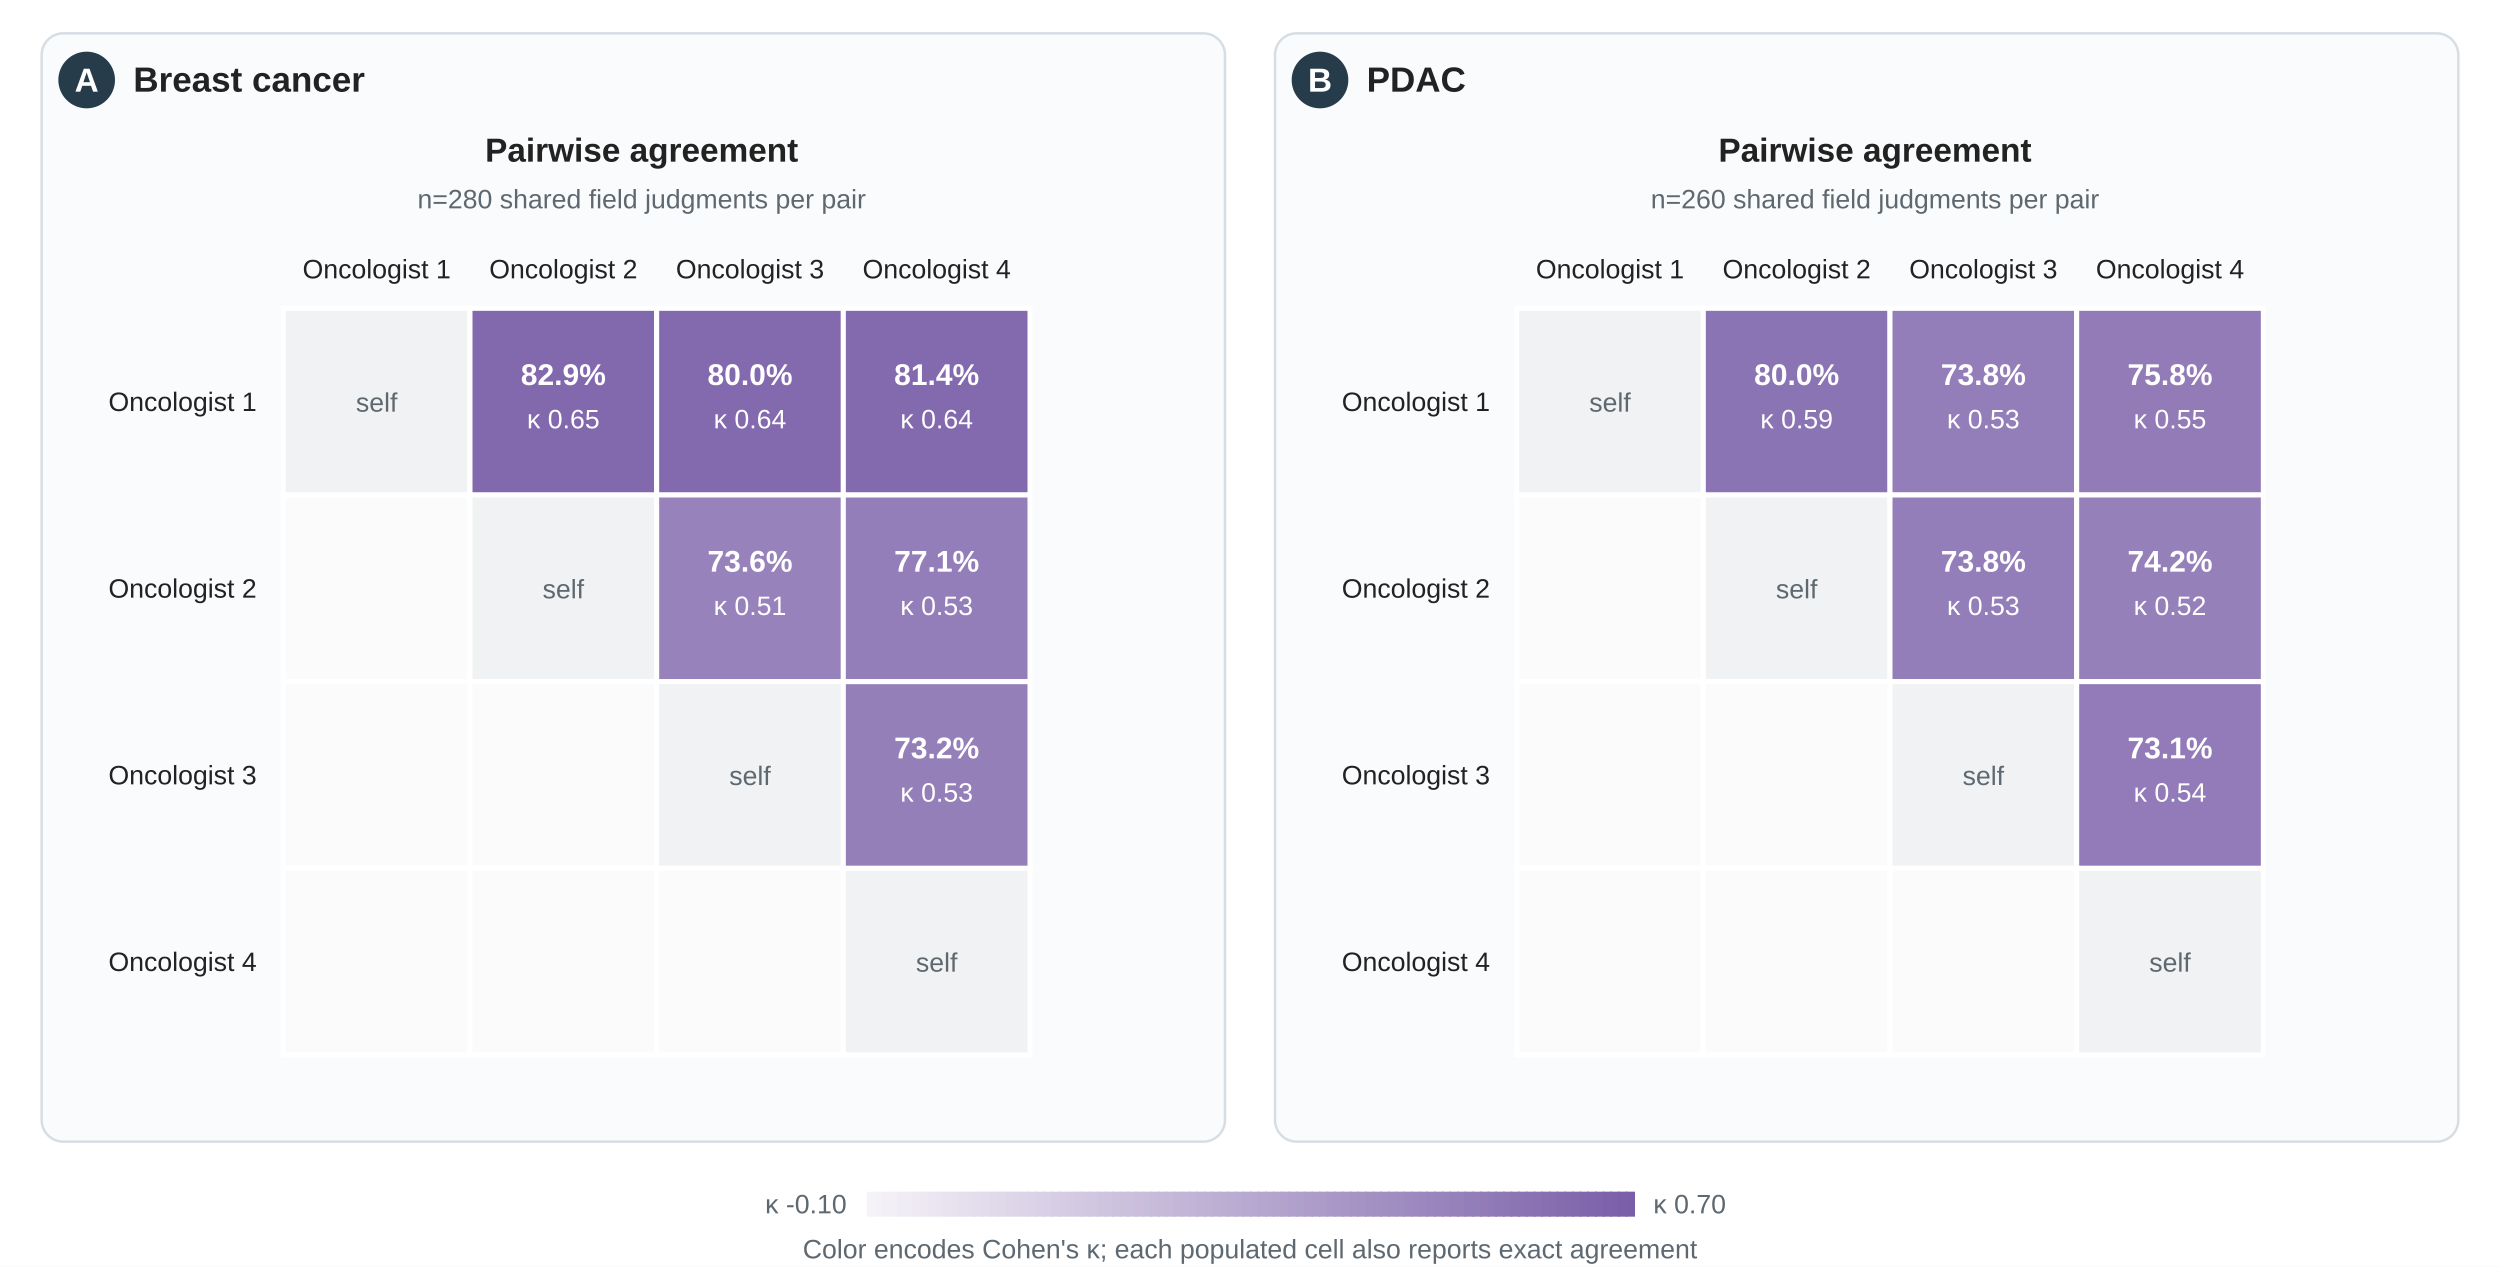
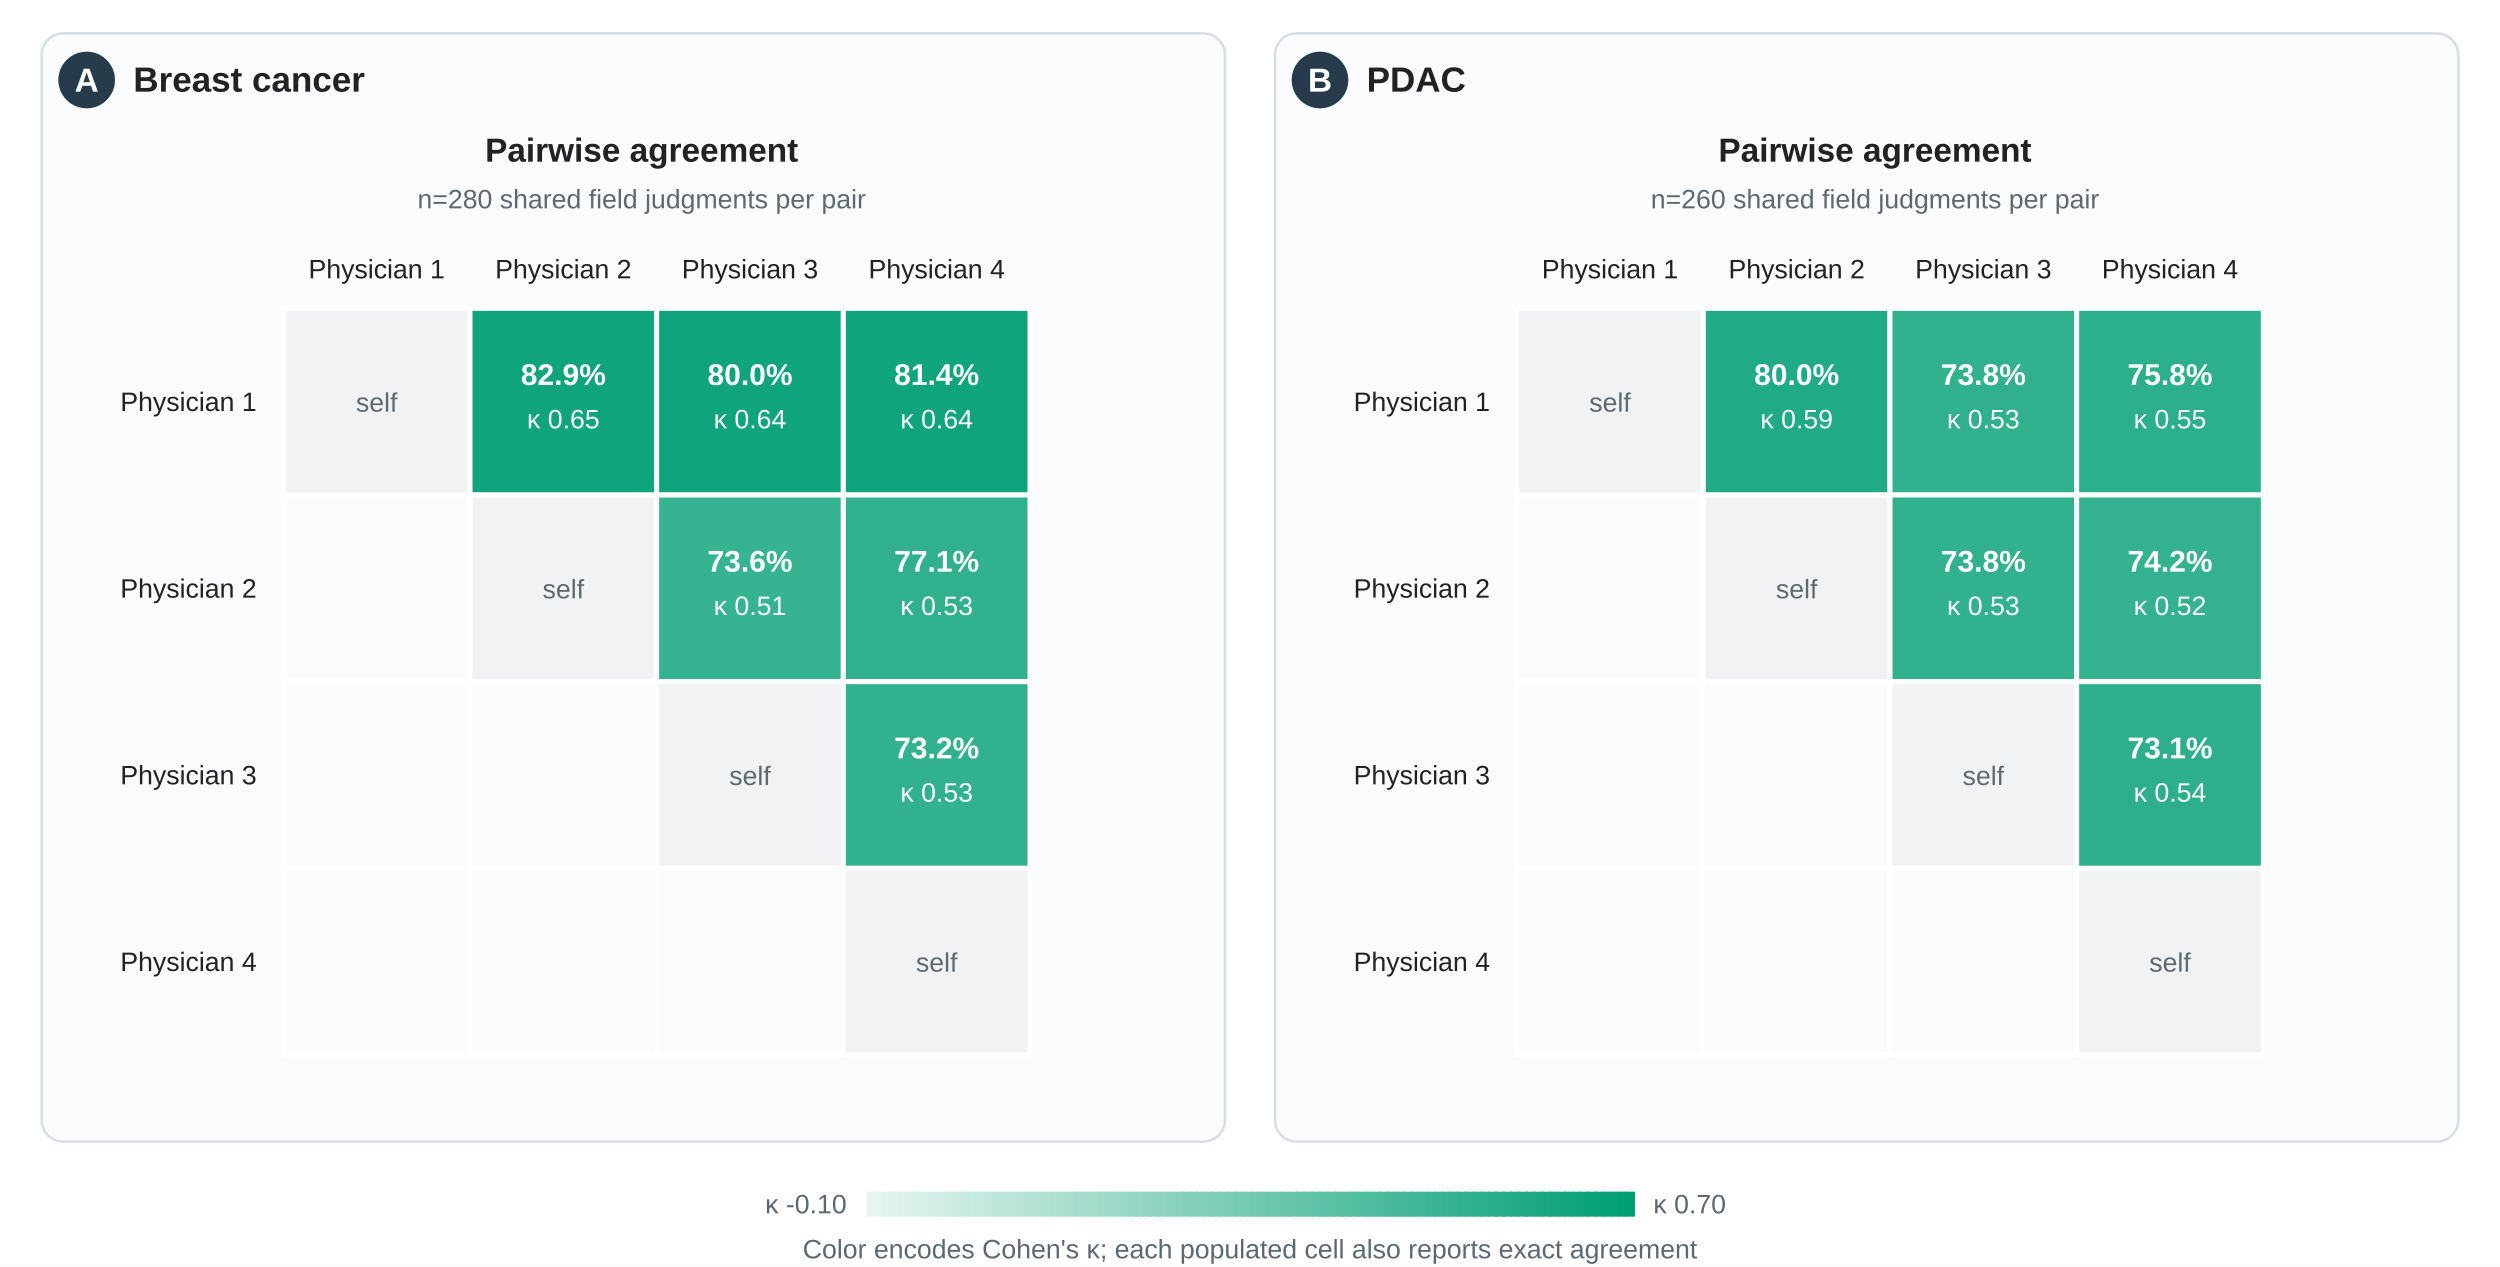
<svg xmlns="http://www.w3.org/2000/svg" width="1500" height="760" viewBox="0 0 1500 760">
-   <rect width="100%" height="100%" fill="white" />
+   <rect x="0" y="0" width="1500" height="760" fill="#FFFFFF" />
  <defs>
    <marker id="arrow" viewBox="0 0 10 10" refX="9" refY="5" markerWidth="7" markerHeight="7" orient="auto-start-reverse">
      <path d="M0 0 L10 5 L0 10 z" fill="#65737E" />
    </marker>
    <marker id="arrow-blue" viewBox="0 0 10 10" refX="9" refY="5" markerWidth="7" markerHeight="7" orient="auto-start-reverse">
      <path d="M0 0 L10 5 L0 10 z" fill="#0072B2" />
    </marker>
    <marker id="arrow-purple" viewBox="0 0 10 10" refX="9" refY="5" markerWidth="7" markerHeight="7" orient="auto-start-reverse">
      <path d="M0 0 L10 5 L0 10 z" fill="#7A5FA8" />
    </marker>
    <marker id="arrow-green" viewBox="0 0 10 10" refX="9" refY="5" markerWidth="7" markerHeight="7" orient="auto-start-reverse">
      <path d="M0 0 L10 5 L0 10 z" fill="#009E73" />
    </marker>
    <marker id="arrow-orange" viewBox="0 0 10 10" refX="9" refY="5" markerWidth="7" markerHeight="7" orient="auto-start-reverse">
      <path d="M0 0 L10 5 L0 10 z" fill="#D55E00" />
    </marker>
  </defs>
  <g font-family="Arial, Helvetica, sans-serif" fill="#222222">
    <rect x="25.0" y="20.0" width="710.0" height="665.0" rx="13" fill="#FAFBFC" stroke="#D7DEE3" stroke-width="1.5" />
    <circle cx="52.0" cy="48.0" r="17" fill="#263C4A" />
    <text x="52.0" y="55.0" text-anchor="middle" font-size="20" font-weight="700" fill="white">A</text>
    <text x="80.0" y="55.0" text-anchor="start" font-size="21" font-weight="700" fill="#222222">Breast cancer</text>
    <rect x="765.0" y="20.0" width="710.0" height="665.0" rx="13" fill="#FAFBFC" stroke="#D7DEE3" stroke-width="1.5" />
    <circle cx="792.0" cy="48.0" r="17" fill="#263C4A" />
    <text x="792.0" y="55.0" text-anchor="middle" font-size="20" font-weight="700" fill="white">B</text>
    <text x="820.0" y="55.0" text-anchor="start" font-size="21" font-weight="700" fill="#222222">PDAC</text>
    <text x="385.0" y="97.0" text-anchor="middle" font-size="20" font-weight="700" fill="#222222">Pairwise agreement</text>
    <text x="385.0" y="125.0" text-anchor="middle" font-size="16" font-weight="400" fill="#5E6870">n=280 shared field judgments per pair</text>
-     <text x="226.0" y="167.0" text-anchor="middle" font-size="16" font-weight="400" fill="#222222">Oncologist 1</text>
-     <text x="154.0" y="246.6" text-anchor="end" font-size="16" font-weight="400" fill="#222222">Oncologist 1</text>
-     <text x="338.0" y="167.0" text-anchor="middle" font-size="16" font-weight="400" fill="#222222">Oncologist 2</text>
-     <text x="154.0" y="358.6" text-anchor="end" font-size="16" font-weight="400" fill="#222222">Oncologist 2</text>
-     <text x="450.0" y="167.0" text-anchor="middle" font-size="16" font-weight="400" fill="#222222">Oncologist 3</text>
-     <text x="154.0" y="470.6" text-anchor="end" font-size="16" font-weight="400" fill="#222222">Oncologist 3</text>
-     <text x="562.0" y="167.0" text-anchor="middle" font-size="16" font-weight="400" fill="#222222">Oncologist 4</text>
-     <text x="154.0" y="582.6" text-anchor="end" font-size="16" font-weight="400" fill="#222222">Oncologist 4</text>
+     <text x="226.0" y="167.0" text-anchor="middle" font-size="16" font-weight="400" fill="#222222">Physician 1</text>
+     <text x="154.0" y="246.6" text-anchor="end" font-size="16" font-weight="400" fill="#222222">Physician 1</text>
+     <text x="338.0" y="167.0" text-anchor="middle" font-size="16" font-weight="400" fill="#222222">Physician 2</text>
+     <text x="154.0" y="358.6" text-anchor="end" font-size="16" font-weight="400" fill="#222222">Physician 2</text>
+     <text x="450.0" y="167.0" text-anchor="middle" font-size="16" font-weight="400" fill="#222222">Physician 3</text>
+     <text x="154.0" y="470.6" text-anchor="end" font-size="16" font-weight="400" fill="#222222">Physician 3</text>
+     <text x="562.0" y="167.0" text-anchor="middle" font-size="16" font-weight="400" fill="#222222">Physician 4</text>
+     <text x="154.0" y="582.6" text-anchor="end" font-size="16" font-weight="400" fill="#222222">Physician 4</text>
    <rect x="170" y="185" width="112" height="112" fill="#F0F2F3" stroke="white" stroke-width="3" />
    <text x="226.0" y="247.0" text-anchor="middle" font-size="16" font-weight="400" fill="#5E6870">self</text>
-     <rect x="282" y="185" width="112" height="112" fill="#8269AD" stroke="white" stroke-width="3" />
+     <rect x="282" y="185" width="112" height="112" fill="#0FA47B" stroke="white" stroke-width="3" />
    <text x="338.0" y="231.0" text-anchor="middle" font-size="18" font-weight="700" fill="white">82.9%</text>
    <text x="338.0" y="257.0" text-anchor="middle" font-size="16" font-weight="400" fill="white">κ 0.65</text>
-     <rect x="394" y="185" width="112" height="112" fill="#8369AE" stroke="white" stroke-width="3" />
+     <rect x="394" y="185" width="112" height="112" fill="#10A47C" stroke="white" stroke-width="3" />
    <text x="450.0" y="231.0" text-anchor="middle" font-size="18" font-weight="700" fill="white">80.0%</text>
    <text x="450.0" y="257.0" text-anchor="middle" font-size="16" font-weight="400" fill="white">κ 0.64</text>
-     <rect x="506" y="185" width="112" height="112" fill="#8369AE" stroke="white" stroke-width="3" />
+     <rect x="506" y="185" width="112" height="112" fill="#10A47C" stroke="white" stroke-width="3" />
    <text x="562.0" y="231.0" text-anchor="middle" font-size="18" font-weight="700" fill="white">81.4%</text>
    <text x="562.0" y="257.0" text-anchor="middle" font-size="16" font-weight="400" fill="white">κ 0.64</text>
    <rect x="170" y="297" width="112" height="112" fill="#FBFBFB" stroke="white" stroke-width="3" />
    <rect x="282" y="297" width="112" height="112" fill="#F0F2F3" stroke="white" stroke-width="3" />
    <text x="338.0" y="359.0" text-anchor="middle" font-size="16" font-weight="400" fill="#5E6870">self</text>
-     <rect x="394" y="297" width="112" height="112" fill="#9782BB" stroke="white" stroke-width="3" />
+     <rect x="394" y="297" width="112" height="112" fill="#36B391" stroke="white" stroke-width="3" />
    <text x="450.0" y="343.0" text-anchor="middle" font-size="18" font-weight="700" fill="white">73.6%</text>
    <text x="450.0" y="369.0" text-anchor="middle" font-size="16" font-weight="400" fill="white">κ 0.51</text>
-     <rect x="506" y="297" width="112" height="112" fill="#947EB9" stroke="white" stroke-width="3" />
+     <rect x="506" y="297" width="112" height="112" fill="#30B08D" stroke="white" stroke-width="3" />
    <text x="562.0" y="343.0" text-anchor="middle" font-size="18" font-weight="700" fill="white">77.1%</text>
    <text x="562.0" y="369.0" text-anchor="middle" font-size="16" font-weight="400" fill="white">κ 0.53</text>
    <rect x="170" y="409" width="112" height="112" fill="#FBFBFB" stroke="white" stroke-width="3" />
    <rect x="282" y="409" width="112" height="112" fill="#FBFBFB" stroke="white" stroke-width="3" />
    <rect x="394" y="409" width="112" height="112" fill="#F0F2F3" stroke="white" stroke-width="3" />
    <text x="450.0" y="471.0" text-anchor="middle" font-size="16" font-weight="400" fill="#5E6870">self</text>
-     <rect x="506" y="409" width="112" height="112" fill="#957FB9" stroke="white" stroke-width="3" />
+     <rect x="506" y="409" width="112" height="112" fill="#32B18E" stroke="white" stroke-width="3" />
    <text x="562.0" y="455.0" text-anchor="middle" font-size="18" font-weight="700" fill="white">73.2%</text>
    <text x="562.0" y="481.0" text-anchor="middle" font-size="16" font-weight="400" fill="white">κ 0.53</text>
    <rect x="170" y="521" width="112" height="112" fill="#FBFBFB" stroke="white" stroke-width="3" />
    <rect x="282" y="521" width="112" height="112" fill="#FBFBFB" stroke="white" stroke-width="3" />
    <rect x="394" y="521" width="112" height="112" fill="#FBFBFB" stroke="white" stroke-width="3" />
    <rect x="506" y="521" width="112" height="112" fill="#F0F2F3" stroke="white" stroke-width="3" />
    <text x="562.0" y="583.0" text-anchor="middle" font-size="16" font-weight="400" fill="#5E6870">self</text>
    <text x="1125.0" y="97.0" text-anchor="middle" font-size="20" font-weight="700" fill="#222222">Pairwise agreement</text>
    <text x="1125.0" y="125.0" text-anchor="middle" font-size="16" font-weight="400" fill="#5E6870">n=260 shared field judgments per pair</text>
-     <text x="966.0" y="167.0" text-anchor="middle" font-size="16" font-weight="400" fill="#222222">Oncologist 1</text>
-     <text x="894.0" y="246.6" text-anchor="end" font-size="16" font-weight="400" fill="#222222">Oncologist 1</text>
-     <text x="1078.0" y="167.0" text-anchor="middle" font-size="16" font-weight="400" fill="#222222">Oncologist 2</text>
-     <text x="894.0" y="358.6" text-anchor="end" font-size="16" font-weight="400" fill="#222222">Oncologist 2</text>
-     <text x="1190.0" y="167.0" text-anchor="middle" font-size="16" font-weight="400" fill="#222222">Oncologist 3</text>
-     <text x="894.0" y="470.6" text-anchor="end" font-size="16" font-weight="400" fill="#222222">Oncologist 3</text>
-     <text x="1302.0" y="167.0" text-anchor="middle" font-size="16" font-weight="400" fill="#222222">Oncologist 4</text>
-     <text x="894.0" y="582.6" text-anchor="end" font-size="16" font-weight="400" fill="#222222">Oncologist 4</text>
+     <text x="966.0" y="167.0" text-anchor="middle" font-size="16" font-weight="400" fill="#222222">Physician 1</text>
+     <text x="894.0" y="246.6" text-anchor="end" font-size="16" font-weight="400" fill="#222222">Physician 1</text>
+     <text x="1078.0" y="167.0" text-anchor="middle" font-size="16" font-weight="400" fill="#222222">Physician 2</text>
+     <text x="894.0" y="358.6" text-anchor="end" font-size="16" font-weight="400" fill="#222222">Physician 2</text>
+     <text x="1190.0" y="167.0" text-anchor="middle" font-size="16" font-weight="400" fill="#222222">Physician 3</text>
+     <text x="894.0" y="470.6" text-anchor="end" font-size="16" font-weight="400" fill="#222222">Physician 3</text>
+     <text x="1302.0" y="167.0" text-anchor="middle" font-size="16" font-weight="400" fill="#222222">Physician 4</text>
+     <text x="894.0" y="582.6" text-anchor="end" font-size="16" font-weight="400" fill="#222222">Physician 4</text>
    <rect x="910" y="185" width="112" height="112" fill="#F0F2F3" stroke="white" stroke-width="3" />
    <text x="966.0" y="247.0" text-anchor="middle" font-size="16" font-weight="400" fill="#5E6870">self</text>
-     <rect x="1022" y="185" width="112" height="112" fill="#8B74B3" stroke="white" stroke-width="3" />
+     <rect x="1022" y="185" width="112" height="112" fill="#20AA85" stroke="white" stroke-width="3" />
    <text x="1078.0" y="231.0" text-anchor="middle" font-size="18" font-weight="700" fill="white">80.0%</text>
    <text x="1078.0" y="257.0" text-anchor="middle" font-size="16" font-weight="400" fill="white">κ 0.59</text>
-     <rect x="1134" y="185" width="112" height="112" fill="#947EB9" stroke="white" stroke-width="3" />
+     <rect x="1134" y="185" width="112" height="112" fill="#30B08D" stroke="white" stroke-width="3" />
    <text x="1190.0" y="231.0" text-anchor="middle" font-size="18" font-weight="700" fill="white">73.8%</text>
    <text x="1190.0" y="257.0" text-anchor="middle" font-size="16" font-weight="400" fill="white">κ 0.53</text>
-     <rect x="1246" y="185" width="112" height="112" fill="#927BB7" stroke="white" stroke-width="3" />
+     <rect x="1246" y="185" width="112" height="112" fill="#2CAF8B" stroke="white" stroke-width="3" />
    <text x="1302.0" y="231.0" text-anchor="middle" font-size="18" font-weight="700" fill="white">75.8%</text>
    <text x="1302.0" y="257.0" text-anchor="middle" font-size="16" font-weight="400" fill="white">κ 0.55</text>
    <rect x="910" y="297" width="112" height="112" fill="#FBFBFB" stroke="white" stroke-width="3" />
    <rect x="1022" y="297" width="112" height="112" fill="#F0F2F3" stroke="white" stroke-width="3" />
    <text x="1078.0" y="359.0" text-anchor="middle" font-size="16" font-weight="400" fill="#5E6870">self</text>
-     <rect x="1134" y="297" width="112" height="112" fill="#947EB9" stroke="white" stroke-width="3" />
+     <rect x="1134" y="297" width="112" height="112" fill="#31B18E" stroke="white" stroke-width="3" />
    <text x="1190.0" y="343.0" text-anchor="middle" font-size="18" font-weight="700" fill="white">73.8%</text>
    <text x="1190.0" y="369.0" text-anchor="middle" font-size="16" font-weight="400" fill="white">κ 0.53</text>
-     <rect x="1246" y="297" width="112" height="112" fill="#9680BA" stroke="white" stroke-width="3" />
+     <rect x="1246" y="297" width="112" height="112" fill="#34B28F" stroke="white" stroke-width="3" />
    <text x="1302.0" y="343.0" text-anchor="middle" font-size="18" font-weight="700" fill="white">74.2%</text>
    <text x="1302.0" y="369.0" text-anchor="middle" font-size="16" font-weight="400" fill="white">κ 0.52</text>
    <rect x="910" y="409" width="112" height="112" fill="#FBFBFB" stroke="white" stroke-width="3" />
    <rect x="1022" y="409" width="112" height="112" fill="#FBFBFB" stroke="white" stroke-width="3" />
    <rect x="1134" y="409" width="112" height="112" fill="#F0F2F3" stroke="white" stroke-width="3" />
    <text x="1190.0" y="471.0" text-anchor="middle" font-size="16" font-weight="400" fill="#5E6870">self</text>
-     <rect x="1246" y="409" width="112" height="112" fill="#927BB8" stroke="white" stroke-width="3" />
+     <rect x="1246" y="409" width="112" height="112" fill="#2DAF8B" stroke="white" stroke-width="3" />
    <text x="1302.0" y="455.0" text-anchor="middle" font-size="18" font-weight="700" fill="white">73.1%</text>
    <text x="1302.0" y="481.0" text-anchor="middle" font-size="16" font-weight="400" fill="white">κ 0.54</text>
    <rect x="910" y="521" width="112" height="112" fill="#FBFBFB" stroke="white" stroke-width="3" />
    <rect x="1022" y="521" width="112" height="112" fill="#FBFBFB" stroke="white" stroke-width="3" />
    <rect x="1134" y="521" width="112" height="112" fill="#FBFBFB" stroke="white" stroke-width="3" />
    <rect x="1246" y="521" width="112" height="112" fill="#F0F2F3" stroke="white" stroke-width="3" />
    <text x="1302.0" y="583.0" text-anchor="middle" font-size="16" font-weight="400" fill="#5E6870">self</text>
-     <rect x="520.0" y="715" width="5.6" height="15" fill="#F5F2F8" />
-     <rect x="524.6" y="715" width="5.6" height="15" fill="#F4F1F7" />
-     <rect x="529.2" y="715" width="5.6" height="15" fill="#F3EFF6" />
-     <rect x="533.8" y="715" width="5.6" height="15" fill="#F1EEF6" />
-     <rect x="538.4" y="715" width="5.6" height="15" fill="#F0ECF5" />
-     <rect x="543.0" y="715" width="5.6" height="15" fill="#EFEBF4" />
-     <rect x="547.6" y="715" width="5.6" height="15" fill="#EEE9F3" />
-     <rect x="552.2" y="715" width="5.6" height="15" fill="#ECE8F2" />
-     <rect x="556.8" y="715" width="5.6" height="15" fill="#EBE6F2" />
-     <rect x="561.4" y="715" width="5.6" height="15" fill="#EAE5F1" />
-     <rect x="566.0" y="715" width="5.6" height="15" fill="#E9E3F0" />
-     <rect x="570.6" y="715" width="5.6" height="15" fill="#E7E2EF" />
-     <rect x="575.2" y="715" width="5.6" height="15" fill="#E6E0EE" />
-     <rect x="579.8" y="715" width="5.6" height="15" fill="#E5DFED" />
-     <rect x="584.4" y="715" width="5.6" height="15" fill="#E4DDED" />
-     <rect x="589.0" y="715" width="5.6" height="15" fill="#E2DCEC" />
-     <rect x="593.6" y="715" width="5.6" height="15" fill="#E1DAEB" />
-     <rect x="598.2" y="715" width="5.6" height="15" fill="#E0D9EA" />
-     <rect x="602.8" y="715" width="5.6" height="15" fill="#DFD7E9" />
-     <rect x="607.4" y="715" width="5.6" height="15" fill="#DDD6E9" />
-     <rect x="612.0" y="715" width="5.6" height="15" fill="#DCD4E8" />
-     <rect x="616.6" y="715" width="5.6" height="15" fill="#DBD3E7" />
-     <rect x="621.2" y="715" width="5.6" height="15" fill="#DAD1E6" />
-     <rect x="625.8" y="715" width="5.6" height="15" fill="#D8D0E5" />
-     <rect x="630.4" y="715" width="5.6" height="15" fill="#D7CEE5" />
-     <rect x="635.0" y="715" width="5.6" height="15" fill="#D6CDE4" />
-     <rect x="639.6" y="715" width="5.6" height="15" fill="#D5CBE3" />
-     <rect x="644.2" y="715" width="5.6" height="15" fill="#D3CAE2" />
-     <rect x="648.8" y="715" width="5.6" height="15" fill="#D2C8E1" />
-     <rect x="653.4" y="715" width="5.6" height="15" fill="#D1C7E1" />
-     <rect x="658.0" y="715" width="5.6" height="15" fill="#D0C5E0" />
-     <rect x="662.6" y="715" width="5.6" height="15" fill="#CEC4DF" />
-     <rect x="667.2" y="715" width="5.6" height="15" fill="#CDC2DE" />
-     <rect x="671.8" y="715" width="5.6" height="15" fill="#CCC1DD" />
-     <rect x="676.4" y="715" width="5.6" height="15" fill="#CBC0DD" />
-     <rect x="681.0" y="715" width="5.6" height="15" fill="#CABEDC" />
-     <rect x="685.6" y="715" width="5.6" height="15" fill="#C8BDDB" />
-     <rect x="690.2" y="715" width="5.6" height="15" fill="#C7BBDA" />
-     <rect x="694.8" y="715" width="5.6" height="15" fill="#C6BAD9" />
-     <rect x="699.4" y="715" width="5.6" height="15" fill="#C5B8D8" />
-     <rect x="704.0" y="715" width="5.6" height="15" fill="#C3B7D8" />
-     <rect x="708.6" y="715" width="5.6" height="15" fill="#C2B5D7" />
-     <rect x="713.2" y="715" width="5.6" height="15" fill="#C1B4D6" />
-     <rect x="717.8" y="715" width="5.6" height="15" fill="#C0B2D5" />
-     <rect x="722.4" y="715" width="5.6" height="15" fill="#BEB1D4" />
-     <rect x="727.0" y="715" width="5.6" height="15" fill="#BDAFD4" />
-     <rect x="731.6" y="715" width="5.6" height="15" fill="#BCAED3" />
-     <rect x="736.2" y="715" width="5.6" height="15" fill="#BBACD2" />
-     <rect x="740.8" y="715" width="5.6" height="15" fill="#B9ABD1" />
-     <rect x="745.4" y="715" width="5.6" height="15" fill="#B8A9D0" />
-     <rect x="750.0" y="715" width="5.6" height="15" fill="#B7A8D0" />
-     <rect x="754.6" y="715" width="5.6" height="15" fill="#B6A6CF" />
-     <rect x="759.2" y="715" width="5.6" height="15" fill="#B4A5CE" />
-     <rect x="763.8" y="715" width="5.6" height="15" fill="#B3A3CD" />
-     <rect x="768.4" y="715" width="5.6" height="15" fill="#B2A2CC" />
-     <rect x="773.0" y="715" width="5.6" height="15" fill="#B1A0CC" />
-     <rect x="777.6" y="715" width="5.6" height="15" fill="#AF9FCB" />
-     <rect x="782.2" y="715" width="5.6" height="15" fill="#AE9DCA" />
-     <rect x="786.8" y="715" width="5.6" height="15" fill="#AD9CC9" />
-     <rect x="791.4" y="715" width="5.6" height="15" fill="#AC9AC8" />
-     <rect x="796.0" y="715" width="5.6" height="15" fill="#AA99C8" />
-     <rect x="800.6" y="715" width="5.6" height="15" fill="#A997C7" />
-     <rect x="805.2" y="715" width="5.6" height="15" fill="#A896C6" />
-     <rect x="809.8" y="715" width="5.6" height="15" fill="#A794C5" />
-     <rect x="814.4" y="715" width="5.6" height="15" fill="#A593C4" />
-     <rect x="819.0" y="715" width="5.6" height="15" fill="#A491C3" />
-     <rect x="823.6" y="715" width="5.6" height="15" fill="#A390C3" />
-     <rect x="828.2" y="715" width="5.6" height="15" fill="#A28FC2" />
-     <rect x="832.8" y="715" width="5.6" height="15" fill="#A18DC1" />
-     <rect x="837.4" y="715" width="5.6" height="15" fill="#9F8CC0" />
-     <rect x="842.0" y="715" width="5.6" height="15" fill="#9E8ABF" />
-     <rect x="846.6" y="715" width="5.6" height="15" fill="#9D89BF" />
-     <rect x="851.2" y="715" width="5.6" height="15" fill="#9C87BE" />
-     <rect x="855.8" y="715" width="5.6" height="15" fill="#9A86BD" />
-     <rect x="860.4" y="715" width="5.6" height="15" fill="#9984BC" />
-     <rect x="865.0" y="715" width="5.6" height="15" fill="#9883BB" />
-     <rect x="869.6" y="715" width="5.6" height="15" fill="#9781BB" />
-     <rect x="874.2" y="715" width="5.6" height="15" fill="#9580BA" />
-     <rect x="878.8" y="715" width="5.6" height="15" fill="#947EB9" />
-     <rect x="883.4" y="715" width="5.6" height="15" fill="#937DB8" />
-     <rect x="888.0" y="715" width="5.6" height="15" fill="#927BB7" />
-     <rect x="892.6" y="715" width="5.6" height="15" fill="#907AB7" />
-     <rect x="897.2" y="715" width="5.6" height="15" fill="#8F78B6" />
-     <rect x="901.8" y="715" width="5.6" height="15" fill="#8E77B5" />
-     <rect x="906.4" y="715" width="5.6" height="15" fill="#8D75B4" />
-     <rect x="911.0" y="715" width="5.6" height="15" fill="#8B74B3" />
-     <rect x="915.6" y="715" width="5.6" height="15" fill="#8A72B3" />
-     <rect x="920.2" y="715" width="5.6" height="15" fill="#8971B2" />
-     <rect x="924.8" y="715" width="5.6" height="15" fill="#886FB1" />
-     <rect x="929.4" y="715" width="5.6" height="15" fill="#866EB0" />
-     <rect x="934.0" y="715" width="5.6" height="15" fill="#856CAF" />
-     <rect x="938.6" y="715" width="5.6" height="15" fill="#846BAE" />
-     <rect x="943.2" y="715" width="5.6" height="15" fill="#8369AE" />
-     <rect x="947.8" y="715" width="5.6" height="15" fill="#8168AD" />
-     <rect x="952.4" y="715" width="5.6" height="15" fill="#8066AC" />
-     <rect x="957.0" y="715" width="5.6" height="15" fill="#7F65AB" />
-     <rect x="961.6" y="715" width="5.6" height="15" fill="#7E63AA" />
-     <rect x="966.2" y="715" width="5.6" height="15" fill="#7C62AA" />
-     <rect x="970.8" y="715" width="5.6" height="15" fill="#7B60A9" />
-     <rect x="975.4" y="715" width="5.6" height="15" fill="#7A5FA8" />
+     <rect x="520.0" y="715" width="5.6" height="15" fill="#E6F5F0" />
+     <rect x="524.6" y="715" width="5.6" height="15" fill="#E4F4EF" />
+     <rect x="529.2" y="715" width="5.6" height="15" fill="#E1F3ED" />
+     <rect x="533.8" y="715" width="5.6" height="15" fill="#DFF2EC" />
+     <rect x="538.4" y="715" width="5.6" height="15" fill="#DDF1EB" />
+     <rect x="543.0" y="715" width="5.6" height="15" fill="#DAF1EA" />
+     <rect x="547.6" y="715" width="5.6" height="15" fill="#D8F0E8" />
+     <rect x="552.2" y="715" width="5.6" height="15" fill="#D6EFE7" />
+     <rect x="556.8" y="715" width="5.6" height="15" fill="#D3EEE6" />
+     <rect x="561.4" y="715" width="5.6" height="15" fill="#D1EDE5" />
+     <rect x="566.0" y="715" width="5.6" height="15" fill="#CFECE3" />
+     <rect x="570.6" y="715" width="5.6" height="15" fill="#CCEBE2" />
+     <rect x="575.2" y="715" width="5.6" height="15" fill="#CAEAE1" />
+     <rect x="579.8" y="715" width="5.6" height="15" fill="#C8EAE0" />
+     <rect x="584.4" y="715" width="5.6" height="15" fill="#C5E9DE" />
+     <rect x="589.0" y="715" width="5.6" height="15" fill="#C3E8DD" />
+     <rect x="593.6" y="715" width="5.6" height="15" fill="#C1E7DC" />
+     <rect x="598.2" y="715" width="5.6" height="15" fill="#BFE6DB" />
+     <rect x="602.8" y="715" width="5.6" height="15" fill="#BCE5D9" />
+     <rect x="607.4" y="715" width="5.6" height="15" fill="#BAE4D8" />
+     <rect x="612.0" y="715" width="5.6" height="15" fill="#B8E3D7" />
+     <rect x="616.6" y="715" width="5.6" height="15" fill="#B5E3D5" />
+     <rect x="621.2" y="715" width="5.6" height="15" fill="#B3E2D4" />
+     <rect x="625.8" y="715" width="5.6" height="15" fill="#B1E1D3" />
+     <rect x="630.4" y="715" width="5.6" height="15" fill="#AEE0D2" />
+     <rect x="635.0" y="715" width="5.6" height="15" fill="#ACDFD0" />
+     <rect x="639.6" y="715" width="5.6" height="15" fill="#AADECF" />
+     <rect x="644.2" y="715" width="5.6" height="15" fill="#A7DDCE" />
+     <rect x="648.8" y="715" width="5.6" height="15" fill="#A5DCCD" />
+     <rect x="653.4" y="715" width="5.6" height="15" fill="#A3DCCB" />
+     <rect x="658.0" y="715" width="5.6" height="15" fill="#A0DBCA" />
+     <rect x="662.6" y="715" width="5.6" height="15" fill="#9EDAC9" />
+     <rect x="667.2" y="715" width="5.6" height="15" fill="#9CD9C8" />
+     <rect x="671.8" y="715" width="5.6" height="15" fill="#99D8C6" />
+     <rect x="676.4" y="715" width="5.6" height="15" fill="#97D7C5" />
+     <rect x="681.0" y="715" width="5.6" height="15" fill="#95D6C4" />
+     <rect x="685.6" y="715" width="5.6" height="15" fill="#92D5C3" />
+     <rect x="690.2" y="715" width="5.6" height="15" fill="#90D4C1" />
+     <rect x="694.8" y="715" width="5.6" height="15" fill="#8ED4C0" />
+     <rect x="699.4" y="715" width="5.6" height="15" fill="#8BD3BF" />
+     <rect x="704.0" y="715" width="5.6" height="15" fill="#89D2BD" />
+     <rect x="708.6" y="715" width="5.6" height="15" fill="#87D1BC" />
+     <rect x="713.2" y="715" width="5.6" height="15" fill="#84D0BB" />
+     <rect x="717.8" y="715" width="5.6" height="15" fill="#82CFBA" />
+     <rect x="722.4" y="715" width="5.6" height="15" fill="#80CEB8" />
+     <rect x="727.0" y="715" width="5.6" height="15" fill="#7DCDB7" />
+     <rect x="731.6" y="715" width="5.6" height="15" fill="#7BCDB6" />
+     <rect x="736.2" y="715" width="5.6" height="15" fill="#79CCB5" />
+     <rect x="740.8" y="715" width="5.6" height="15" fill="#76CBB3" />
+     <rect x="745.4" y="715" width="5.6" height="15" fill="#74CAB2" />
+     <rect x="750.0" y="715" width="5.6" height="15" fill="#72C9B1" />
+     <rect x="754.6" y="715" width="5.6" height="15" fill="#70C8B0" />
+     <rect x="759.2" y="715" width="5.6" height="15" fill="#6DC7AE" />
+     <rect x="763.8" y="715" width="5.6" height="15" fill="#6BC6AD" />
+     <rect x="768.4" y="715" width="5.6" height="15" fill="#69C6AC" />
+     <rect x="773.0" y="715" width="5.6" height="15" fill="#66C5AB" />
+     <rect x="777.6" y="715" width="5.6" height="15" fill="#64C4A9" />
+     <rect x="782.2" y="715" width="5.6" height="15" fill="#62C3A8" />
+     <rect x="786.8" y="715" width="5.6" height="15" fill="#5FC2A7" />
+     <rect x="791.4" y="715" width="5.6" height="15" fill="#5DC1A6" />
+     <rect x="796.0" y="715" width="5.6" height="15" fill="#5BC0A4" />
+     <rect x="800.6" y="715" width="5.6" height="15" fill="#58BFA3" />
+     <rect x="805.2" y="715" width="5.6" height="15" fill="#56BFA2" />
+     <rect x="809.8" y="715" width="5.6" height="15" fill="#54BEA0" />
+     <rect x="814.4" y="715" width="5.6" height="15" fill="#51BD9F" />
+     <rect x="819.0" y="715" width="5.6" height="15" fill="#4FBC9E" />
+     <rect x="823.6" y="715" width="5.6" height="15" fill="#4DBB9D" />
+     <rect x="828.2" y="715" width="5.6" height="15" fill="#4ABA9B" />
+     <rect x="832.8" y="715" width="5.6" height="15" fill="#48B99A" />
+     <rect x="837.4" y="715" width="5.6" height="15" fill="#46B899" />
+     <rect x="842.0" y="715" width="5.6" height="15" fill="#43B798" />
+     <rect x="846.6" y="715" width="5.6" height="15" fill="#41B796" />
+     <rect x="851.2" y="715" width="5.6" height="15" fill="#3FB695" />
+     <rect x="855.8" y="715" width="5.6" height="15" fill="#3CB594" />
+     <rect x="860.4" y="715" width="5.6" height="15" fill="#3AB493" />
+     <rect x="865.0" y="715" width="5.6" height="15" fill="#38B391" />
+     <rect x="869.6" y="715" width="5.6" height="15" fill="#35B290" />
+     <rect x="874.2" y="715" width="5.6" height="15" fill="#33B18F" />
+     <rect x="878.8" y="715" width="5.6" height="15" fill="#31B08E" />
+     <rect x="883.4" y="715" width="5.6" height="15" fill="#2EB08C" />
+     <rect x="888.0" y="715" width="5.6" height="15" fill="#2CAF8B" />
+     <rect x="892.6" y="715" width="5.6" height="15" fill="#2AAE8A" />
+     <rect x="897.2" y="715" width="5.6" height="15" fill="#27AD88" />
+     <rect x="901.8" y="715" width="5.6" height="15" fill="#25AC87" />
+     <rect x="906.4" y="715" width="5.6" height="15" fill="#23AB86" />
+     <rect x="911.0" y="715" width="5.6" height="15" fill="#21AA85" />
+     <rect x="915.6" y="715" width="5.6" height="15" fill="#1EA983" />
+     <rect x="920.2" y="715" width="5.6" height="15" fill="#1CA982" />
+     <rect x="924.8" y="715" width="5.6" height="15" fill="#1AA881" />
+     <rect x="929.4" y="715" width="5.6" height="15" fill="#17A780" />
+     <rect x="934.0" y="715" width="5.6" height="15" fill="#15A67E" />
+     <rect x="938.6" y="715" width="5.6" height="15" fill="#13A57D" />
+     <rect x="943.2" y="715" width="5.6" height="15" fill="#10A47C" />
+     <rect x="947.8" y="715" width="5.6" height="15" fill="#0EA37B" />
+     <rect x="952.4" y="715" width="5.6" height="15" fill="#0CA279" />
+     <rect x="957.0" y="715" width="5.6" height="15" fill="#09A278" />
+     <rect x="961.6" y="715" width="5.6" height="15" fill="#07A177" />
+     <rect x="966.2" y="715" width="5.6" height="15" fill="#05A076" />
+     <rect x="970.8" y="715" width="5.6" height="15" fill="#029F74" />
+     <rect x="975.4" y="715" width="5.6" height="15" fill="#009E73" />
    <text x="508.0" y="728.0" text-anchor="end" font-size="16" font-weight="400" fill="#5E6870">κ -0.10</text>
    <text x="992.0" y="728.0" text-anchor="start" font-size="16" font-weight="400" fill="#5E6870">κ 0.70</text>
    <text x="750.0" y="755.0" text-anchor="middle" font-size="16" font-weight="400" fill="#5E6870">Color encodes Cohen's κ; each populated cell also reports exact agreement</text>
  </g>
</svg>
